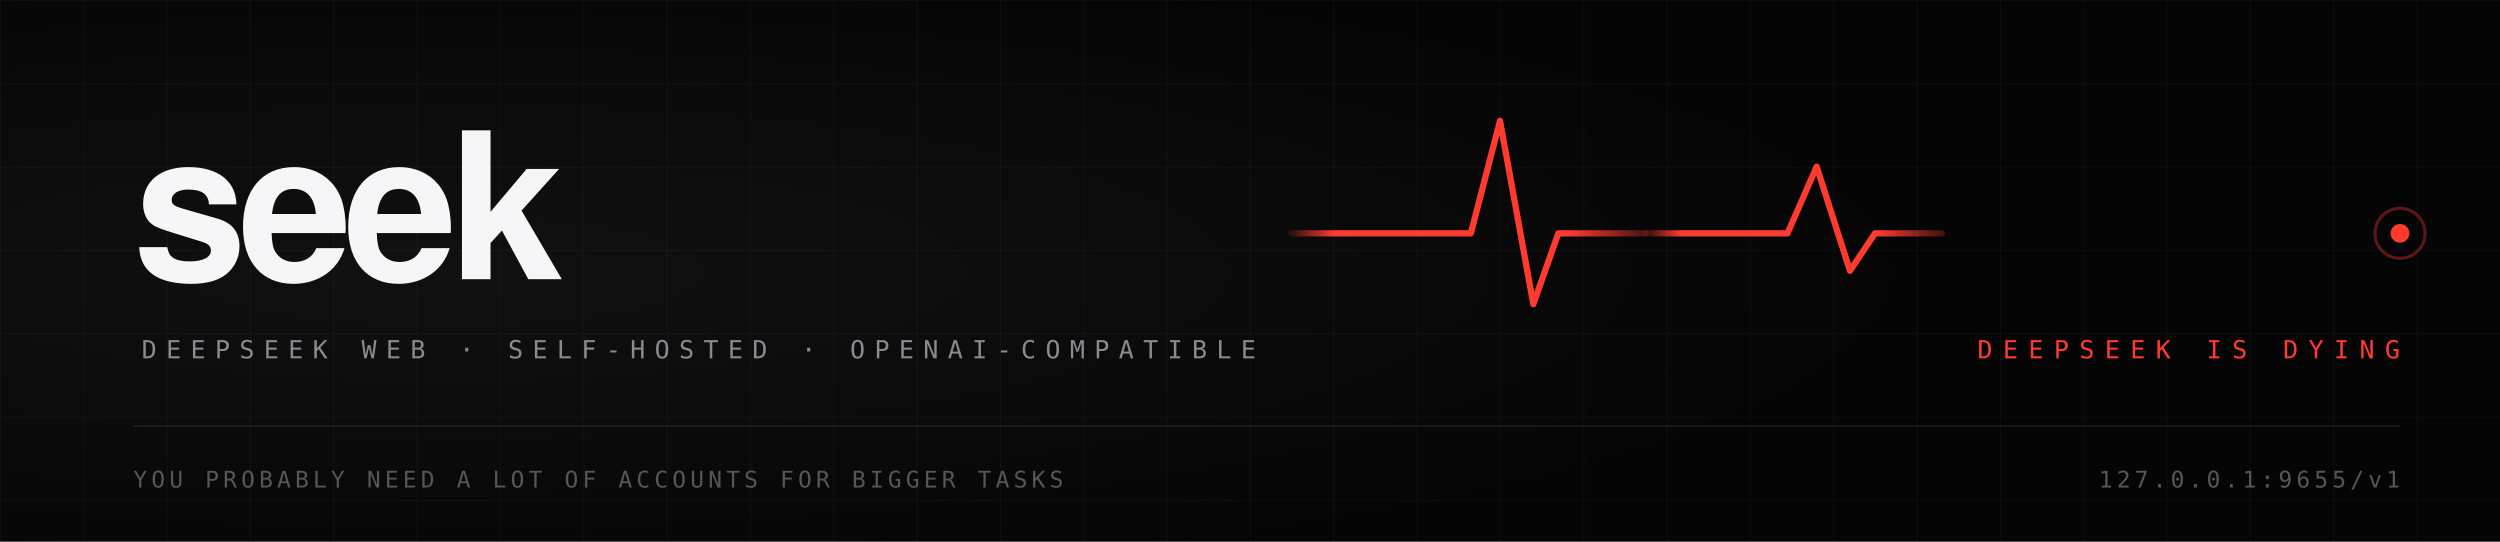
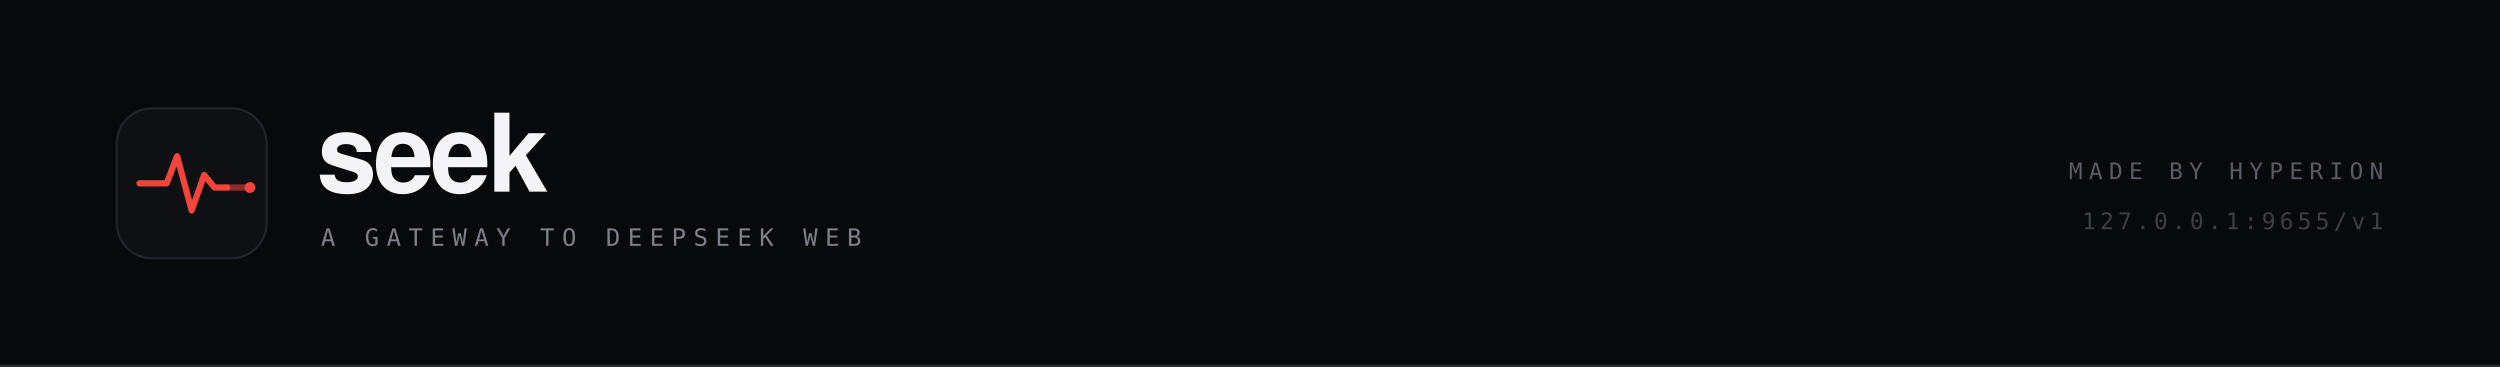
- <svg xmlns="http://www.w3.org/2000/svg" viewBox="0 0 1200 260" width="1200" height="260" role="img" aria-label="seek — a self-hosted gateway to DeepSeek web, drawn as a heartbeat that flatlines">
-   <defs>
-     <linearGradient id="pulse" x1="0" y1="0" x2="1" y2="0">
-       <stop offset="0" stop-color="#ff3b30" stop-opacity="0.15" />
-       <stop offset="0.12" stop-color="#ff3b30" stop-opacity="1" />
-       <stop offset="0.78" stop-color="#ff3b30" stop-opacity="1" />
-       <stop offset="1" stop-color="#ff3b30" stop-opacity="0.25" />
-     </linearGradient>
-     <pattern id="grid" width="40" height="40" patternUnits="userSpaceOnUse">
-       <path d="M40 0H0v40" fill="none" stroke="#ffffff" stroke-opacity="0.035" stroke-width="1" />
-     </pattern>
-     <radialGradient id="glow" cx="0.18" cy="0.5" r="0.6">
-       <stop offset="0" stop-color="#ffffff" stop-opacity="0.045" />
-       <stop offset="1" stop-color="#ffffff" stop-opacity="0" />
-     </radialGradient>
-   </defs>
-   <rect width="1200" height="260" fill="#050506" />
-   <rect width="1200" height="260" fill="url(#grid)" />
-   <rect width="1200" height="260" fill="url(#glow)" />
-   <text x="64" y="134" font-family="ui-sans-serif, system-ui, -apple-system, 'Segoe UI', Helvetica, Arial, sans-serif" font-size="98" font-weight="800" letter-spacing="-4" fill="#f6f6f8">seek</text>
-   <text x="68" y="172" font-family="ui-monospace, SFMono-Regular, Menlo, Consolas, monospace" font-size="12" letter-spacing="4.5" fill="#8a8a93">DEEPSEEK WEB · SELF-HOSTED · OPENAI-COMPATIBLE</text>
-   <g fill="none" stroke="url(#pulse)" stroke-width="3" stroke-linecap="round" stroke-linejoin="round">
-     <path d="M620 112 H706 l14 -54 l16 88 l12 -34 H790" />
-     <path d="M790 112 H858 l14 -32 l16 50 l12 -18 H932" />
-     <path d="M932 112 H1146" />
+ <svg xmlns="http://www.w3.org/2000/svg" viewBox="0 0 1200 176" width="1200" height="176" role="img" aria-label="seek — a gateway to DeepSeek web">
+   <rect width="1200" height="176" fill="#08090A" />
+   <rect x="0" y="175" width="1200" height="1" fill="#22232A" />
+   <g transform="translate(56 52)">
+     <rect width="72" height="72" rx="17" fill="#0F1013" stroke="#24252C" />
+     <path d="M11 36h13l5-13 7 26 6-17 5 6h6" fill="none" stroke="#F2443B" stroke-width="3" stroke-linecap="round" stroke-linejoin="round" />
+     <path d="M53 38h9" fill="none" stroke="#F2443B" stroke-width="3" stroke-linecap="round" opacity="0.55" />
+     <circle cx="64" cy="38" r="2.6" fill="#F2443B" />
  </g>
-   <circle cx="1152" cy="112" r="4.5" fill="#ff3b30" />
-   <circle cx="1152" cy="112" r="12" fill="none" stroke="#ff3b30" stroke-opacity="0.35" stroke-width="1.5" />
-   <text x="1152" y="172" text-anchor="end" font-family="ui-monospace, SFMono-Regular, Menlo, Consolas, monospace" font-size="12" letter-spacing="5" fill="#ff3b30">DEEPSEEK IS DYING</text>
-   <rect x="64" y="204" width="1088" height="1" fill="#ffffff" fill-opacity="0.07" />
-   <text x="64" y="234" font-family="ui-monospace, SFMono-Regular, Menlo, Consolas, monospace" font-size="11" letter-spacing="2" fill="#55555e">YOU PROBABLY NEED A LOT OF ACCOUNTS FOR BIGGER TASKS</text>
-   <text x="1152" y="234" text-anchor="end" font-family="ui-monospace, SFMono-Regular, Menlo, Consolas, monospace" font-size="11" letter-spacing="2" fill="#55555e">127.0.0.1:9655/v1</text>
+   <text x="152" y="92" font-family="ui-sans-serif, system-ui, -apple-system, 'Segoe UI', Helvetica, Arial, sans-serif" font-size="52" font-weight="650" letter-spacing="-1.6" fill="#F4F4F6">seek</text>
+   <text x="154" y="118" font-family="ui-monospace, SFMono-Regular, Menlo, Consolas, monospace" font-size="11.5" letter-spacing="3.6" fill="#7E7F88">A GATEWAY TO DEEPSEEK WEB</text>
+   <text x="1144" y="86" text-anchor="end" font-family="ui-monospace, SFMono-Regular, Menlo, Consolas, monospace" font-size="11" letter-spacing="3" fill="#5A5B64">MADE BY HYPERION</text>
+   <text x="1144" y="110" text-anchor="end" font-family="ui-monospace, SFMono-Regular, Menlo, Consolas, monospace" font-size="11" letter-spacing="2" fill="#3D3E46">127.0.0.1:9655/v1</text>
</svg>
